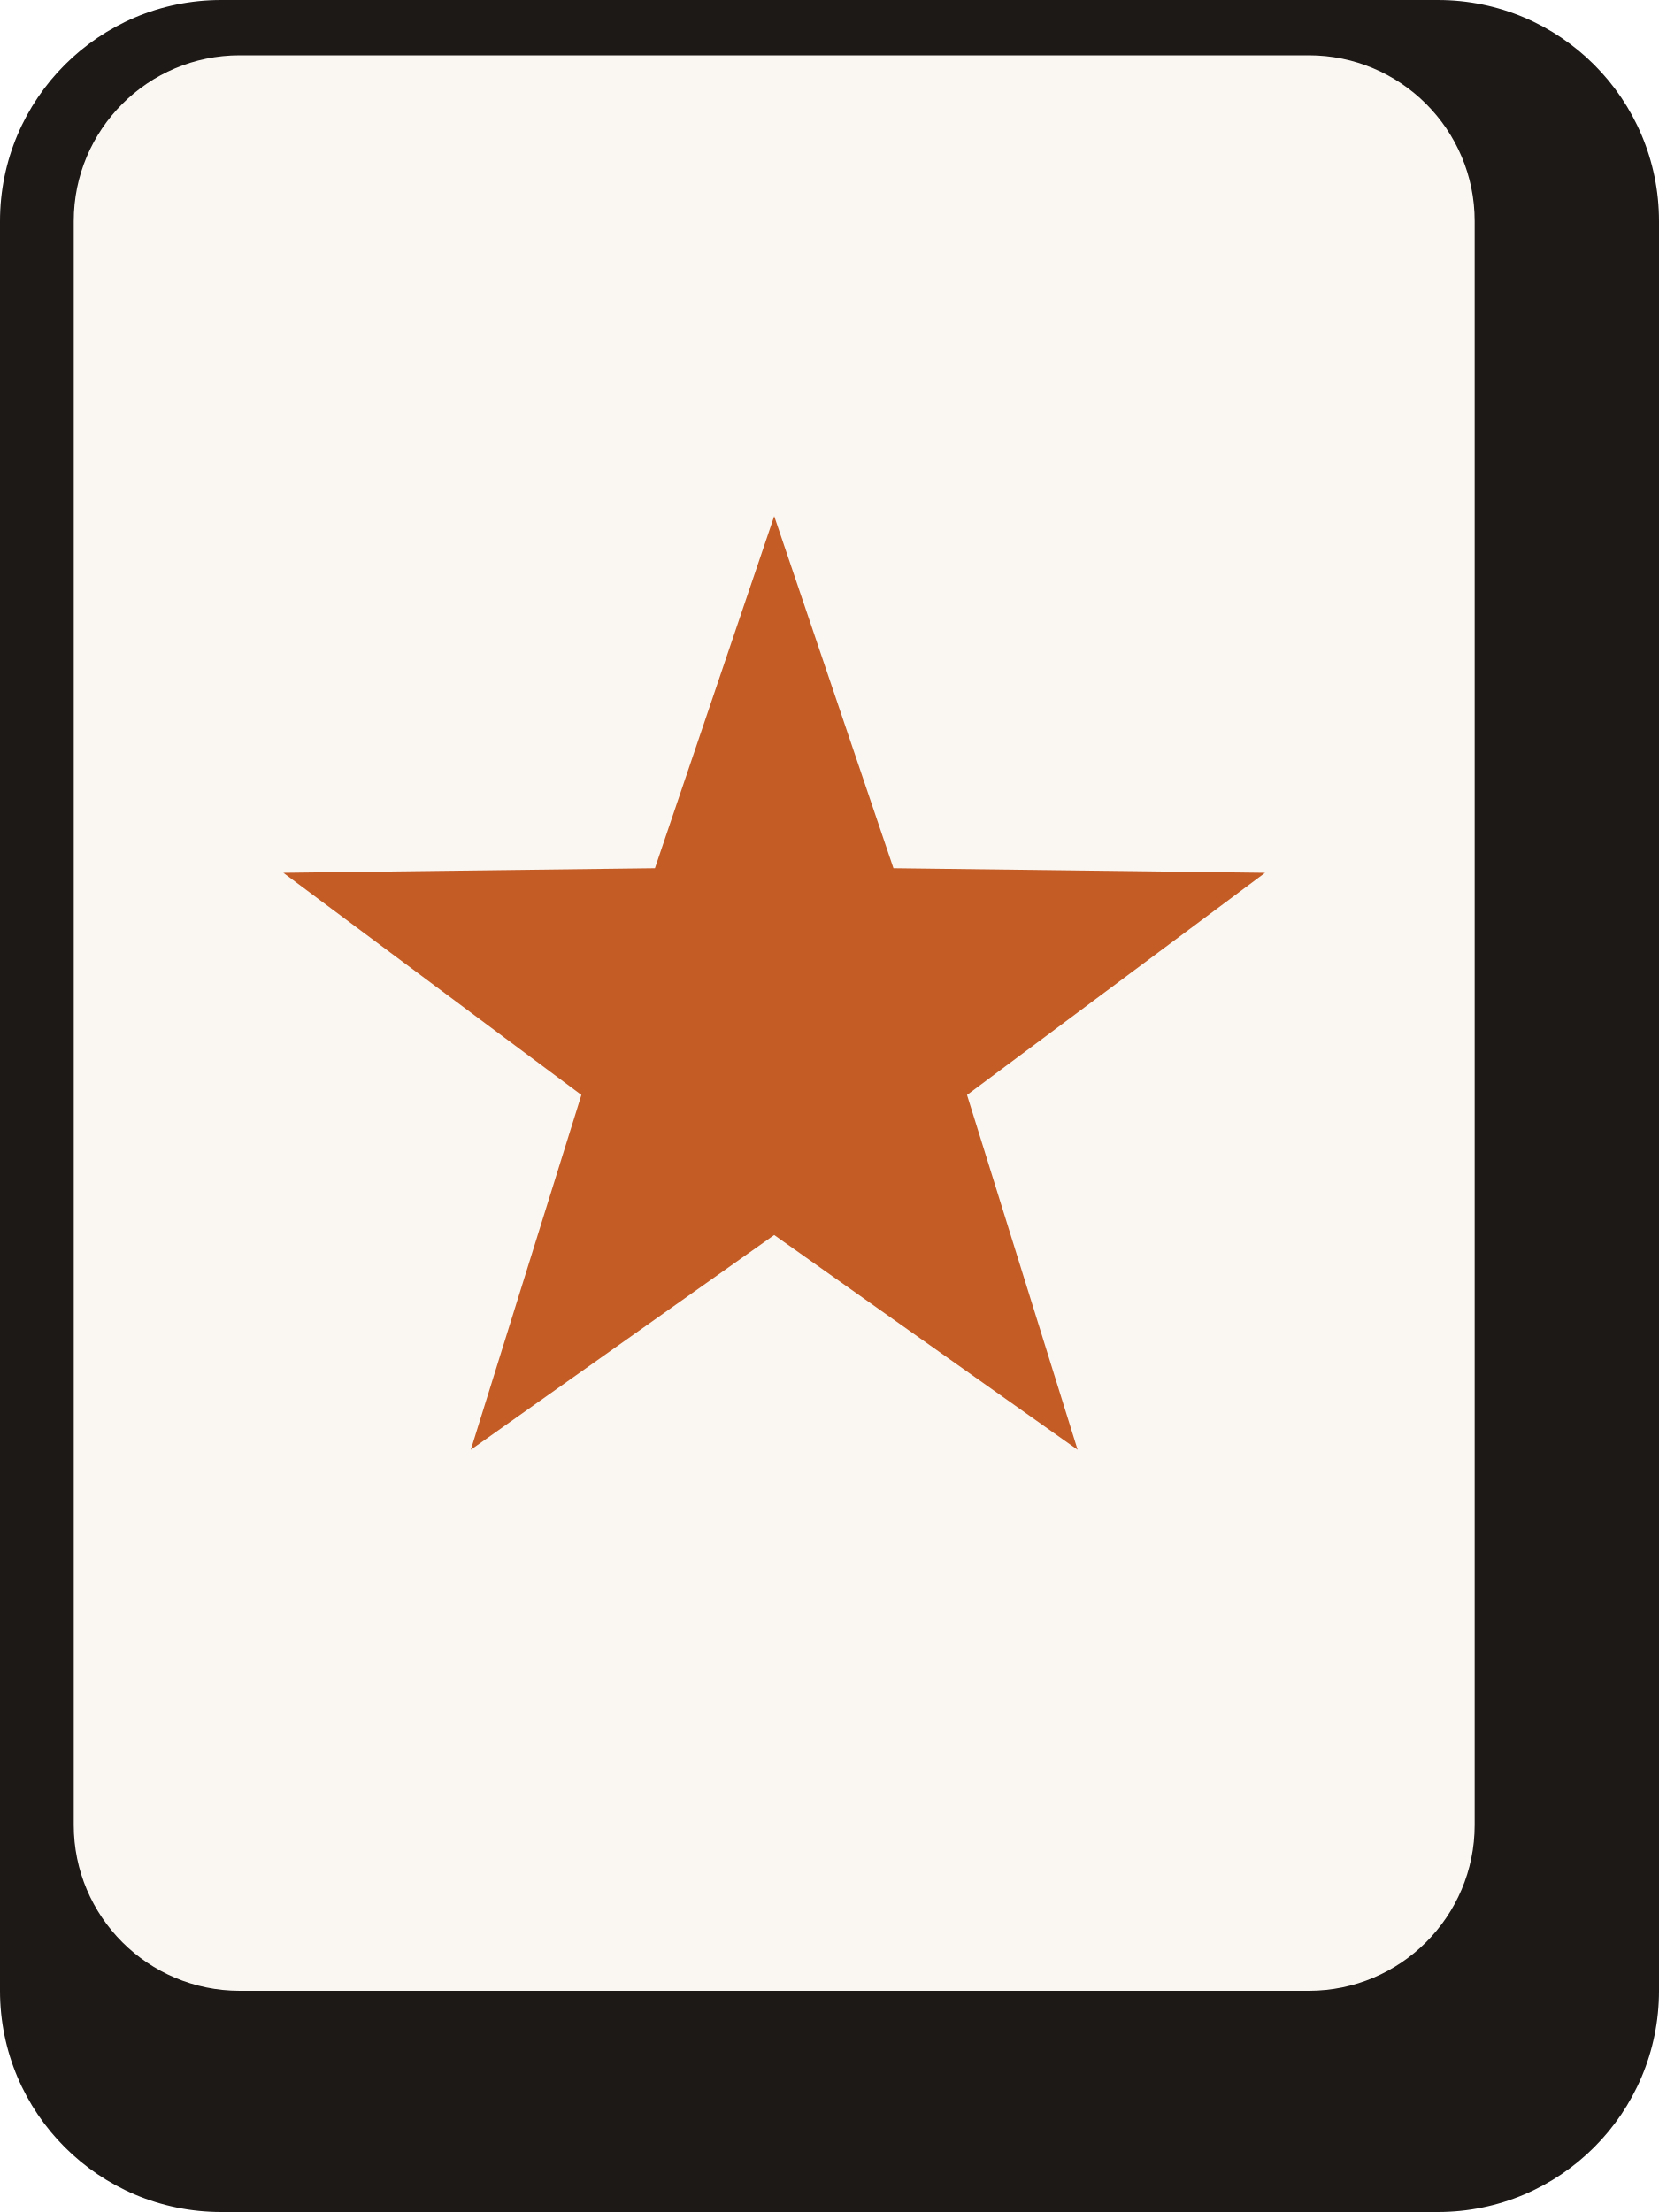
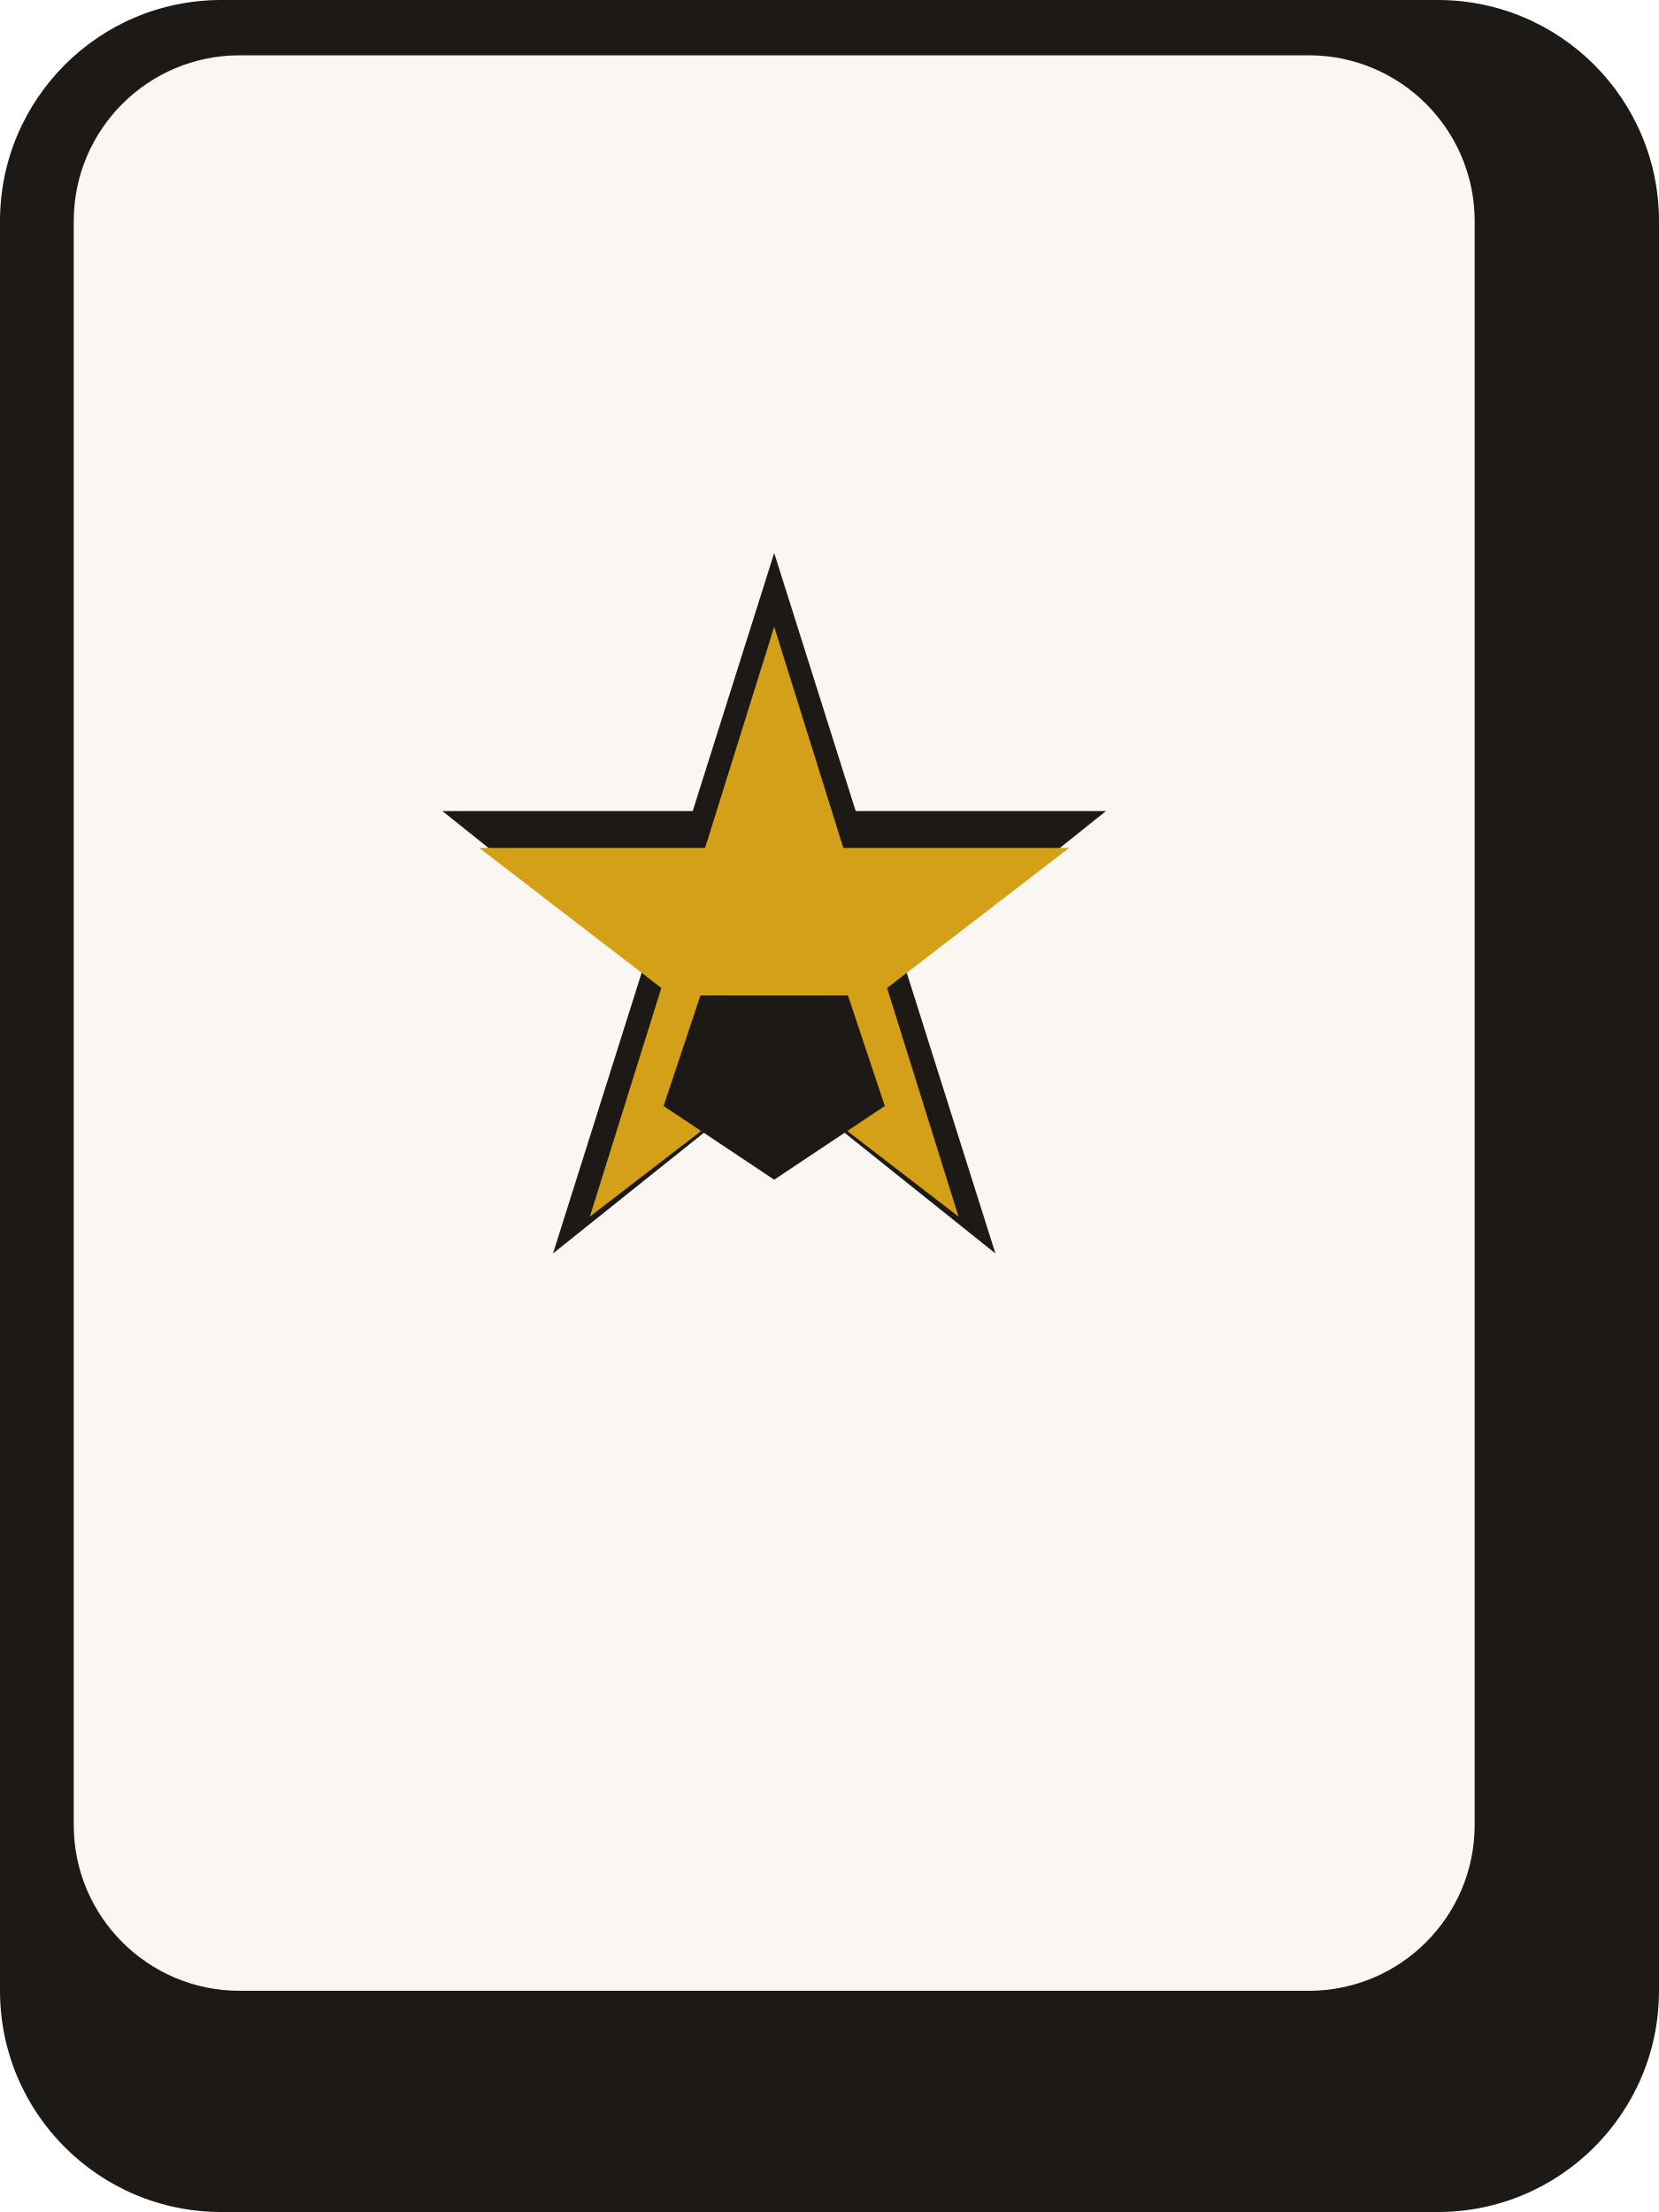
<svg xmlns="http://www.w3.org/2000/svg" viewBox="0 0 90 120" width="90" height="120">
  <rect width="90" height="120" rx="12" fill="#1C1917" />
  <rect x="4" y="3" width="76" height="105" rx="9" fill="#FAF7F2" />
-   <polygon fill="#C45C26" points="42.0,28.0 48.47,47.1 68.63,47.35 52.46,59.4 58.46,78.65 42.0,67.0 25.54,78.65 31.54,59.4 15.37,47.35 35.53,47.1" />
+   <polygon fill="#1C1917" points="42,30 54,68 24,44 60,44 30,68" />
+   <polygon fill="#D4A017" points="42,34 52,66 26,46 58,46 32,66" />
+   <polygon fill="#1C1917" points="38,54 46,54 48,60 42,64 36,60" />
</svg>
